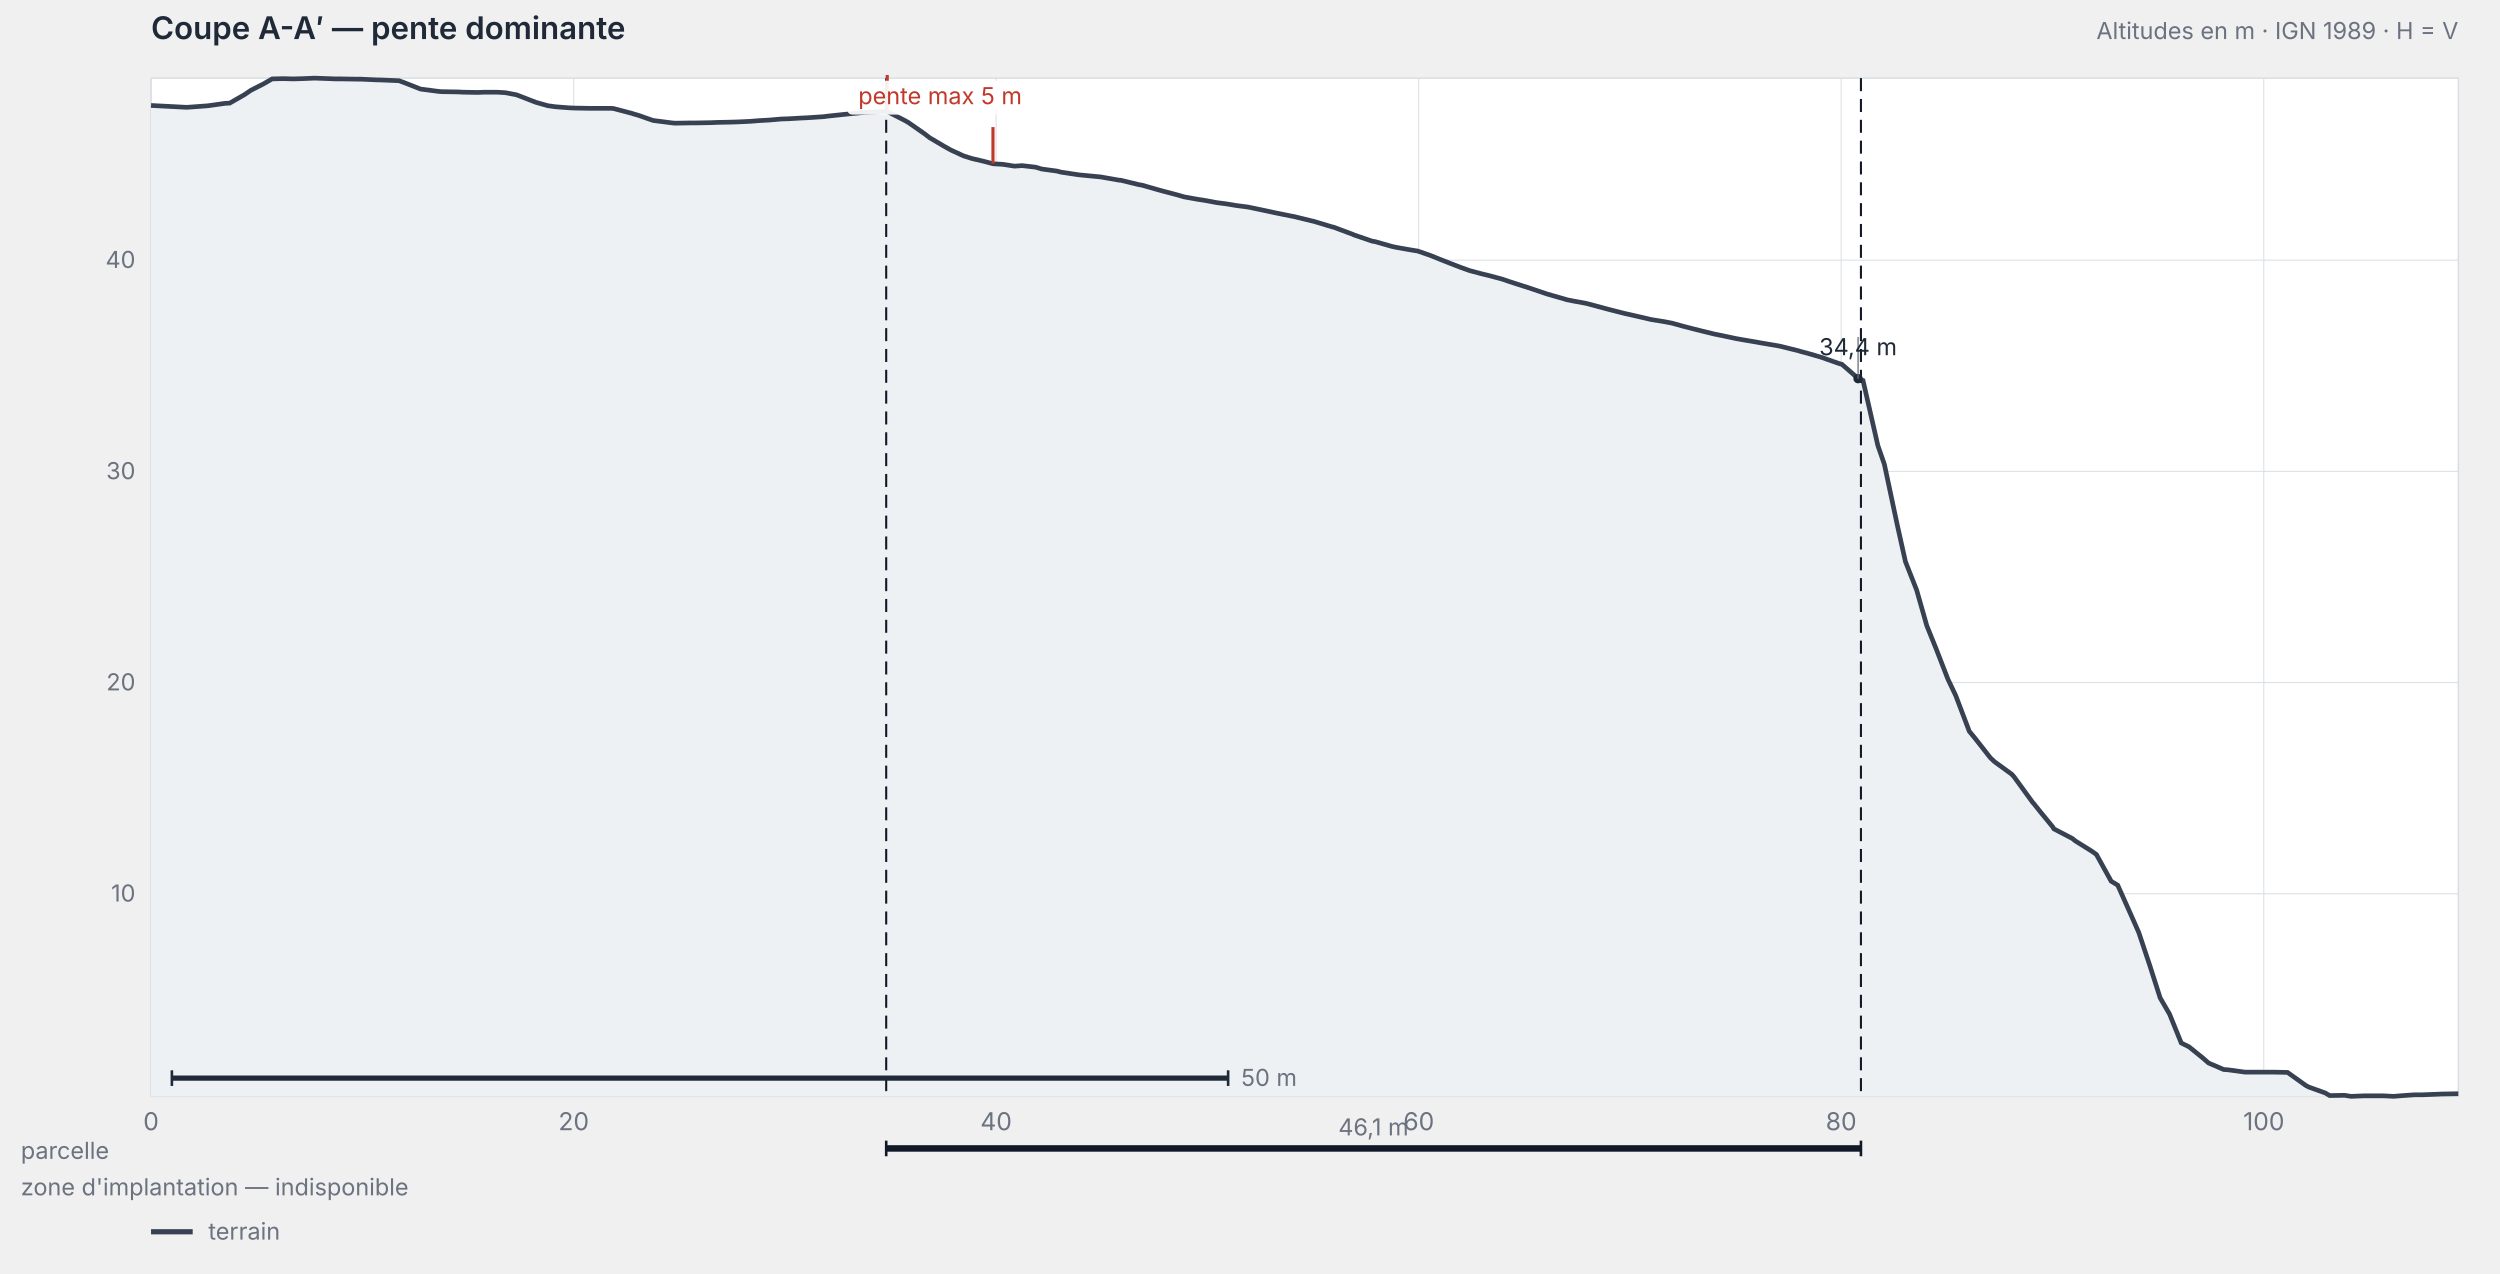
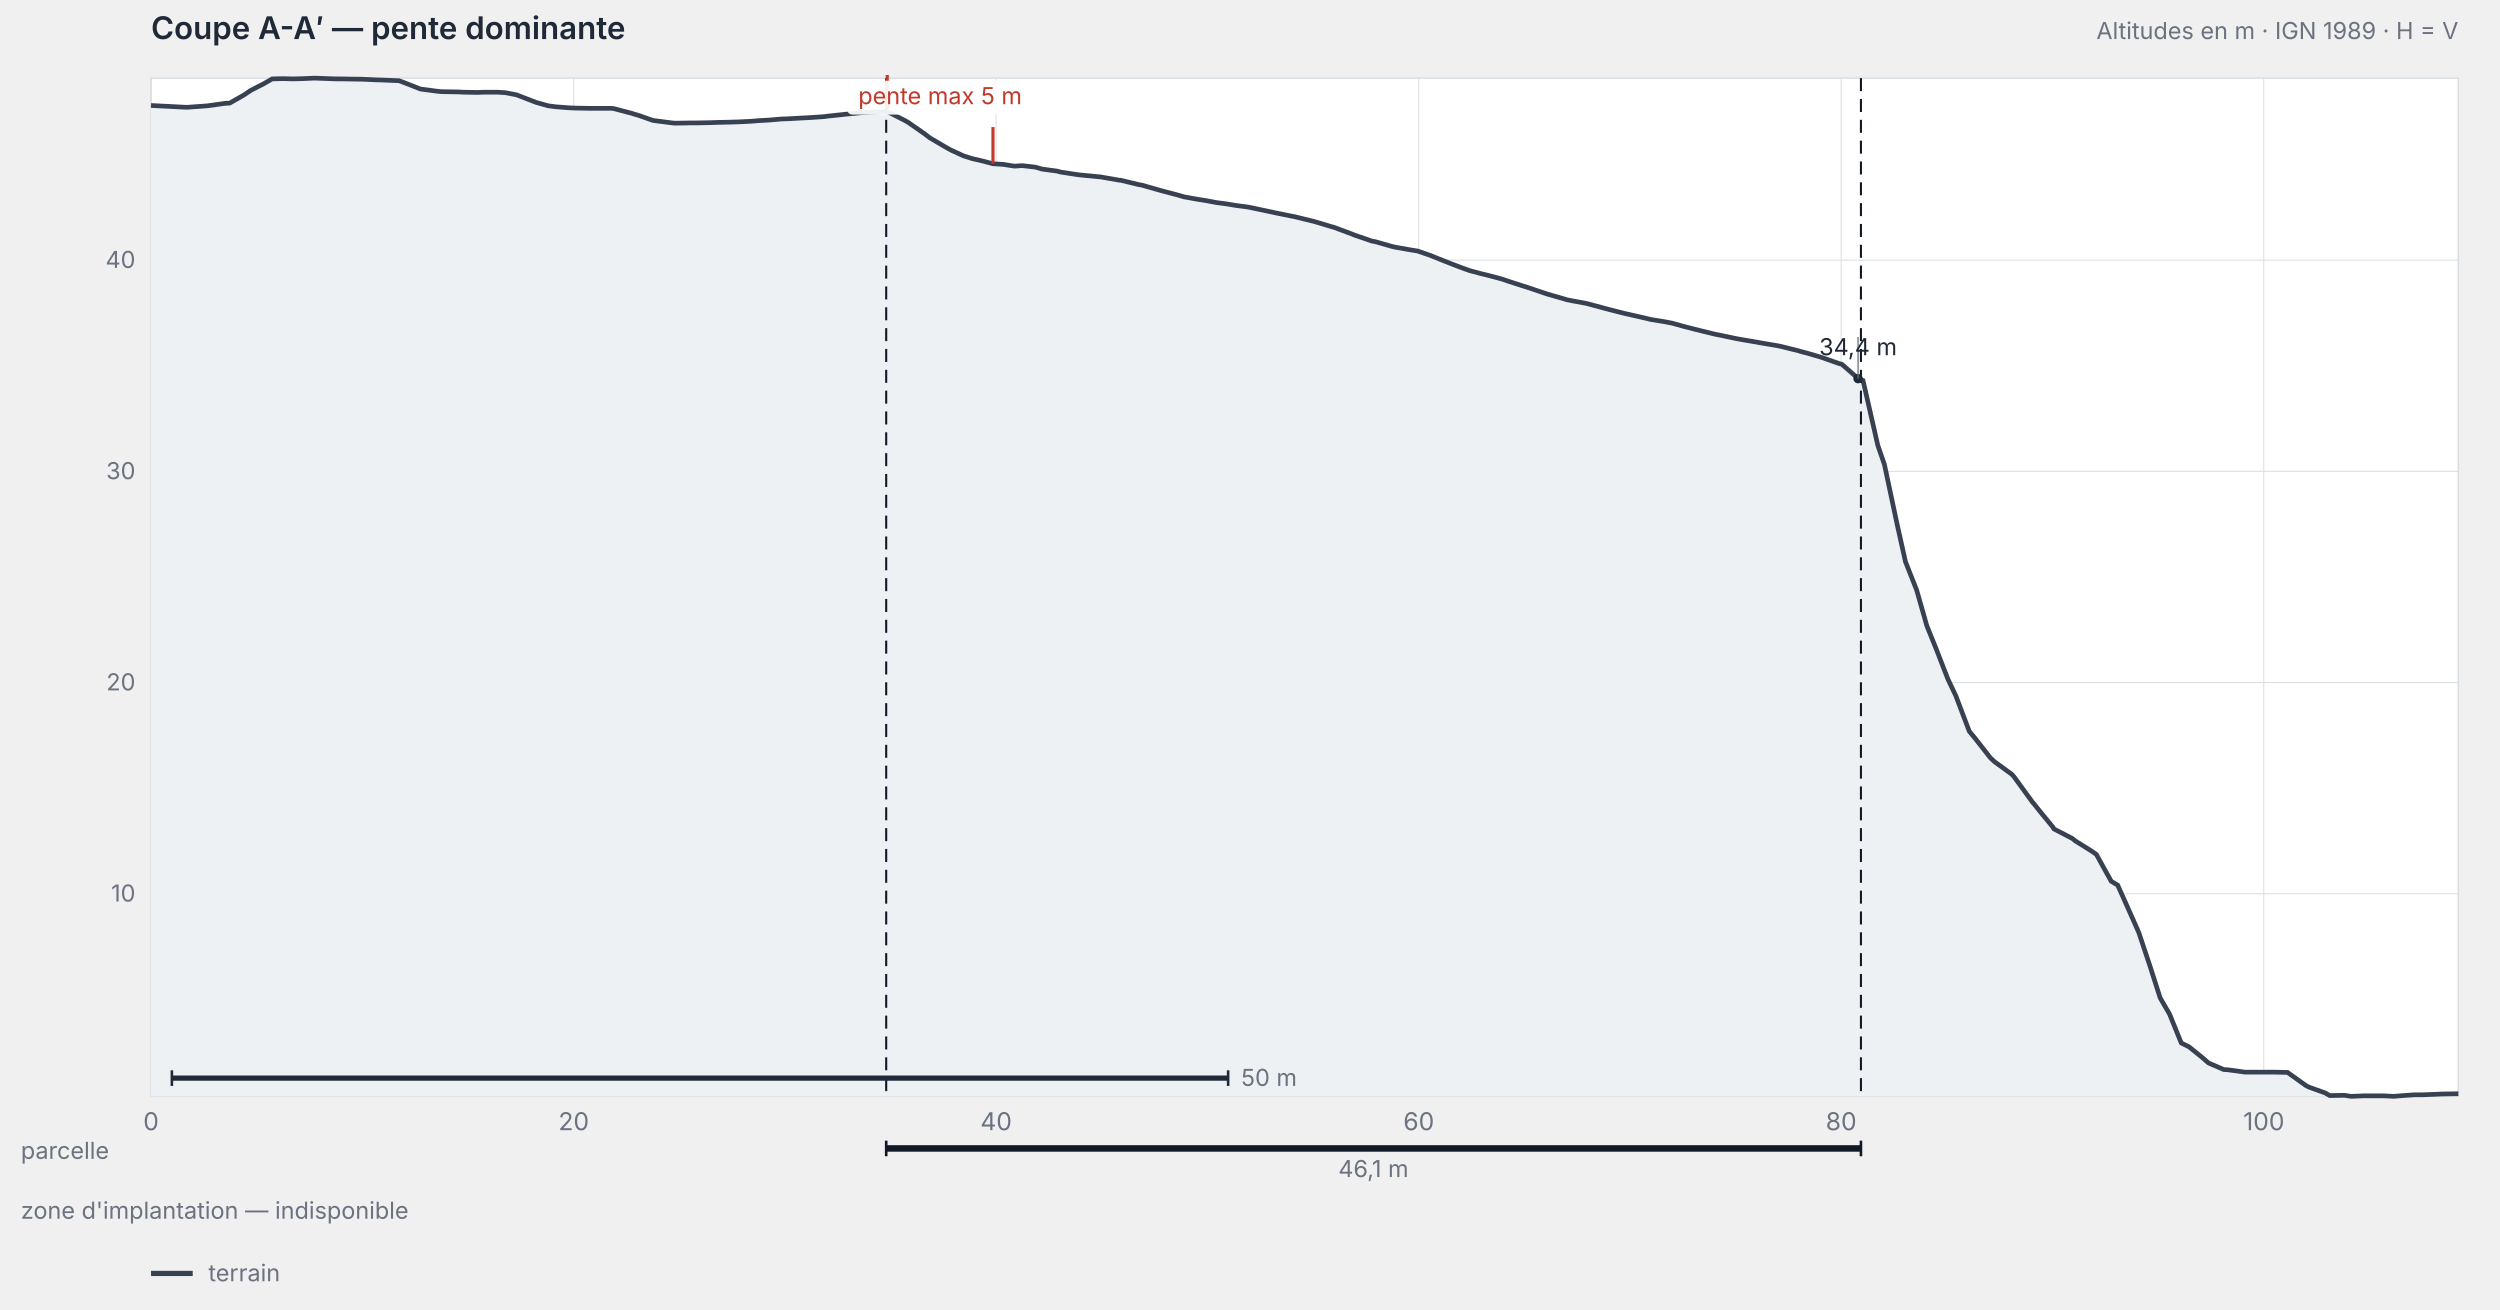
- <svg xmlns="http://www.w3.org/2000/svg" viewBox="0 0 960 489" width="960" height="489" role="img" aria-label="Coupe A-A′ — pente dominante" font-family="Inter, Helvetica, Arial, sans-serif" data-plot-x0="58.0" data-plot-x1="944.0" style="background:#ffffff">
+ <svg xmlns="http://www.w3.org/2000/svg" viewBox="0 0 960 503" width="960" height="503" role="img" aria-label="Coupe A-A′ — pente dominante" font-family="Inter, Helvetica, Arial, sans-serif" data-plot-x0="58.0" data-plot-x1="944.0" style="background:#ffffff">
  <text x="58" y="15" font-size="12" font-weight="600" fill="#1f2937">Coupe A-A′ — pente dominante</text>
  <text x="944" y="15" text-anchor="end" font-size="9" fill="#6b7280">Altitudes en m · IGN 1989 · H = V</text>
  <rect x="58.0" y="30" width="886.0" height="391.0" fill="#ffffff" stroke="#dadfe4" stroke-width="0.6" />
  <line x1="58.0" y1="30" x2="58.0" y2="421.0" stroke="#dadfe4" stroke-width="0.4" />
  <text x="58.0" y="434.0" text-anchor="middle" font-size="9.5" fill="#6b7280">0</text>
  <line x1="220.3" y1="30" x2="220.3" y2="421.0" stroke="#dadfe4" stroke-width="0.4" />
  <text x="220.3" y="434.0" text-anchor="middle" font-size="9.5" fill="#6b7280">20</text>
  <line x1="382.5" y1="30" x2="382.5" y2="421.0" stroke="#dadfe4" stroke-width="0.4" />
  <text x="382.5" y="434.0" text-anchor="middle" font-size="9.5" fill="#6b7280">40</text>
  <line x1="544.8" y1="30" x2="544.8" y2="421.0" stroke="#dadfe4" stroke-width="0.4" />
  <text x="544.8" y="434.0" text-anchor="middle" font-size="9.5" fill="#6b7280">60</text>
  <line x1="707.0" y1="30" x2="707.0" y2="421.0" stroke="#dadfe4" stroke-width="0.4" />
  <text x="707.0" y="434.0" text-anchor="middle" font-size="9.5" fill="#6b7280">80</text>
  <line x1="869.3" y1="30" x2="869.3" y2="421.0" stroke="#dadfe4" stroke-width="0.4" />
  <text x="869.3" y="434.0" text-anchor="middle" font-size="9.5" fill="#6b7280">100</text>
  <line x1="58.0" y1="343.2" x2="944.0" y2="343.2" stroke="#dadfe4" stroke-width="0.4" />
  <text x="52.0" y="346.2" text-anchor="end" font-size="9" fill="#6b7280">10</text>
  <line x1="58.0" y1="262.1" x2="944.0" y2="262.1" stroke="#dadfe4" stroke-width="0.4" />
  <text x="52.0" y="265.1" text-anchor="end" font-size="9" fill="#6b7280">20</text>
  <line x1="58.0" y1="181.0" x2="944.0" y2="181.0" stroke="#dadfe4" stroke-width="0.4" />
  <text x="52.0" y="184.0" text-anchor="end" font-size="9" fill="#6b7280">30</text>
  <line x1="58.0" y1="99.9" x2="944.0" y2="99.9" stroke="#dadfe4" stroke-width="0.4" />
  <text x="52.0" y="102.9" text-anchor="end" font-size="9" fill="#6b7280">40</text>
  <polygon points="58.0,40.5 63.7,40.8 63.9,40.8 65.7,40.9 71.4,41.2 71.9,41.2 78.8,40.7 80.0,40.6 86.3,39.7 88.2,39.6 93.8,36.4 96.3,34.7 101.2,32.2 104.5,30.3 108.7,30.2 112.6,30.3 116.2,30.2 120.8,30.0 123.6,30.1 128.9,30.3 131.1,30.3 137.1,30.4 138.6,30.4 145.2,30.7 146.0,30.7 153.3,31.0 153.5,31.1 155.4,31.8 161.0,34.0 161.5,34.2 168.4,35.1 169.6,35.2 175.9,35.3 177.8,35.4 183.4,35.5 185.9,35.4 190.9,35.4 194.1,35.6 198.3,36.4 202.2,37.9 205.8,39.3 210.4,40.6 213.3,41.0 218.5,41.4 220.7,41.5 226.7,41.6 228.2,41.6 234.8,41.6 235.7,41.7 242.9,43.6 243.1,43.7 245.2,44.3 250.6,46.2 251.1,46.3 258.1,47.2 259.2,47.3 265.5,47.2 267.4,47.2 273.0,47.1 275.5,47.0 280.5,46.9 283.7,46.8 287.9,46.6 291.8,46.3 295.4,46.1 300.0,45.7 302.9,45.6 308.1,45.3 310.3,45.2 316.3,44.8 317.8,44.6 324.4,43.9 325.3,43.8 332.6,43.1 332.8,43.1 334.9,43.0 340.2,42.8 340.7,42.8 347.7,46.4 348.9,47.1 355.2,51.5 357.0,52.9 362.6,56.2 365.1,57.6 370.1,59.9 373.3,60.9 377.6,61.9 381.4,62.9 385.0,63.1 389.6,63.8 392.5,63.6 397.7,64.2 400.0,64.9 405.9,65.7 407.4,66.1 414.0,67.1 414.9,67.2 422.2,67.9 422.4,67.9 424.7,68.3 429.8,69.2 430.3,69.2 437.3,70.9 438.5,71.1 444.8,72.9 446.6,73.4 452.3,74.9 454.7,75.6 459.7,76.5 462.9,77.0 467.2,77.8 471.0,78.3 474.6,78.9 479.2,79.5 482.1,80.1 487.3,81.2 489.6,81.7 495.5,82.9 497.1,83.2 503.6,84.8 504.5,85.0 511.8,87.2 512.0,87.2 514.4,88.1 519.5,90.0 519.9,90.2 526.9,92.6 528.1,92.8 534.4,94.6 536.2,95.0 541.9,96.0 544.4,96.4 549.3,98.1 552.5,99.4 556.8,101.1 560.7,102.6 564.3,103.9 568.8,105.1 571.7,105.8 576.9,107.2 579.2,108.0 585.1,109.9 586.7,110.4 593.2,112.6 594.1,112.9 601.4,115.0 601.6,115.1 604.2,115.6 609.1,116.5 609.5,116.6 616.6,118.5 617.7,118.8 624.0,120.4 625.8,120.8 631.5,122.1 634.0,122.7 639.0,123.5 642.1,124.1 646.4,125.3 650.3,126.3 653.9,127.2 658.4,128.3 661.4,128.9 666.6,130.0 668.8,130.4 674.7,131.4 676.3,131.7 682.8,132.8 683.8,133.0 691.0,134.8 691.2,134.9 693.9,135.6 698.7,137.0 699.1,137.1 706.2,139.6 707.3,139.9 713.6,145.4 715.4,146.1 721.1,171.1 723.6,178.3 728.6,201.8 731.7,215.7 736.0,226.6 739.9,240.3 743.5,249.2 748.0,260.8 751.0,267.1 756.2,280.8 758.5,283.6 764.3,291.0 765.9,292.5 772.5,297.3 773.4,298.3 780.6,308.2 780.9,308.5 783.7,312.0 788.3,317.6 788.7,318.3 795.8,322.0 796.9,322.9 803.3,326.9 805.0,328.1 810.7,338.4 813.2,339.9 818.2,351.1 821.3,358.1 825.7,371.3 829.5,383.2 833.1,389.4 837.6,400.5 840.6,402.0 845.8,406.2 848.1,408.2 853.9,410.7 855.5,410.8 862.1,411.7 863.0,411.7 870.2,411.7 870.5,411.7 873.4,411.7 877.9,411.8 878.4,411.8 885.4,416.8 886.5,417.4 892.9,419.7 894.6,420.7 900.3,420.6 902.8,421.0 907.8,420.8 910.9,420.8 915.3,420.8 919.1,421.0 922.8,420.7 927.2,420.4 930.2,420.4 935.4,420.2 937.7,420.1 943.5,420.0 944.0,420.0 944.0,421.0 58.0,421.0" fill="#eef1f4" stroke="none" />
  <polyline points="58.0,40.5 63.7,40.8 63.9,40.8 65.7,40.9 71.4,41.2 71.9,41.2 78.8,40.7 80.0,40.6 86.3,39.7 88.2,39.6 93.8,36.4 96.3,34.7 101.2,32.2 104.5,30.3 108.7,30.2 112.6,30.3 116.2,30.2 120.8,30.0 123.6,30.1 128.9,30.3 131.1,30.3 137.1,30.4 138.6,30.4 145.2,30.7 146.0,30.7 153.3,31.0 153.5,31.1 155.4,31.8 161.0,34.0 161.5,34.2 168.4,35.1 169.6,35.2 175.9,35.3 177.8,35.4 183.4,35.5 185.9,35.4 190.9,35.4 194.1,35.6 198.3,36.4 202.2,37.9 205.8,39.3 210.4,40.6 213.3,41.0 218.5,41.4 220.7,41.5 226.7,41.6 228.2,41.6 234.8,41.6 235.7,41.7 242.9,43.6 243.1,43.7 245.2,44.3 250.6,46.2 251.1,46.3 258.1,47.2 259.2,47.3 265.5,47.2 267.4,47.2 273.0,47.1 275.5,47.0 280.5,46.9 283.7,46.8 287.9,46.6 291.8,46.3 295.4,46.1 300.0,45.7 302.9,45.6 308.1,45.3 310.3,45.2 316.3,44.8 317.8,44.6 324.4,43.9 325.3,43.8 332.6,43.1 332.8,43.1 334.9,43.0 340.2,42.8 340.7,42.8 347.7,46.4 348.9,47.1 355.2,51.5 357.0,52.9 362.6,56.2 365.1,57.6 370.1,59.9 373.3,60.9 377.6,61.9 381.4,62.9 385.0,63.1 389.6,63.8 392.5,63.6 397.7,64.2 400.0,64.9 405.9,65.7 407.4,66.1 414.0,67.1 414.9,67.2 422.2,67.9 422.4,67.9 424.7,68.3 429.8,69.2 430.3,69.2 437.3,70.9 438.5,71.1 444.8,72.9 446.6,73.4 452.3,74.9 454.7,75.6 459.7,76.5 462.9,77.0 467.2,77.8 471.0,78.3 474.6,78.9 479.2,79.5 482.1,80.1 487.3,81.2 489.6,81.7 495.5,82.9 497.1,83.2 503.6,84.8 504.5,85.0 511.8,87.2 512.0,87.2 514.4,88.1 519.5,90.0 519.9,90.2 526.9,92.6 528.1,92.8 534.4,94.6 536.2,95.0 541.9,96.0 544.4,96.4 549.3,98.1 552.5,99.4 556.8,101.1 560.7,102.6 564.3,103.9 568.8,105.1 571.7,105.8 576.9,107.2 579.2,108.0 585.1,109.9 586.7,110.4 593.2,112.6 594.1,112.9 601.4,115.0 601.6,115.1 604.2,115.6 609.1,116.5 609.5,116.6 616.6,118.5 617.7,118.8 624.0,120.4 625.8,120.8 631.5,122.1 634.0,122.7 639.0,123.5 642.1,124.1 646.4,125.3 650.3,126.3 653.9,127.2 658.4,128.3 661.4,128.9 666.6,130.0 668.8,130.4 674.7,131.4 676.3,131.7 682.8,132.8 683.8,133.0 691.0,134.8 691.2,134.9 693.9,135.6 698.7,137.0 699.1,137.1 706.2,139.6 707.3,139.9 713.6,145.4 715.4,146.1 721.1,171.1 723.6,178.3 728.6,201.8 731.7,215.7 736.0,226.6 739.9,240.3 743.5,249.2 748.0,260.8 751.0,267.1 756.2,280.8 758.5,283.6 764.3,291.0 765.9,292.5 772.5,297.3 773.4,298.3 780.6,308.2 780.9,308.5 783.7,312.0 788.3,317.6 788.7,318.3 795.8,322.0 796.9,322.9 803.3,326.9 805.0,328.1 810.7,338.4 813.2,339.9 818.2,351.1 821.3,358.1 825.7,371.3 829.5,383.2 833.1,389.4 837.6,400.5 840.6,402.0 845.8,406.2 848.1,408.2 853.9,410.7 855.5,410.8 862.1,411.7 863.0,411.7 870.2,411.7 870.5,411.7 873.4,411.7 877.9,411.8 878.4,411.8 885.4,416.8 886.5,417.4 892.9,419.7 894.6,420.7 900.3,420.6 902.8,421.0 907.8,420.8 910.9,420.8 915.3,420.8 919.1,421.0 922.8,420.7 927.2,420.4 930.2,420.4 935.4,420.2 937.7,420.1 943.5,420.0 944.0,420.0" fill="none" stroke="#374151" stroke-width="1.8" />
  <line x1="340.3" y1="30" x2="340.3" y2="421.0" stroke="#111827" stroke-width="0.8" stroke-dasharray="5 3" />
  <line x1="714.6" y1="30" x2="714.6" y2="421.0" stroke="#111827" stroke-width="0.8" stroke-dasharray="5 3" />
  <line x1="340.7" y1="42.8" x2="340.7" y2="28.8" stroke="#c0392b" stroke-width="1.2" />
  <line x1="381.3" y1="62.8" x2="381.3" y2="48.8" stroke="#c0392b" stroke-width="1.2" />
  <circle cx="713.5" cy="145.4" r="1.8" fill="#1f2937" />
  <line x1="713.5" y1="145.4" x2="713.5" y2="129.4" stroke="#6b7280" stroke-width="0.5" />
  <text x="713.5" y="136.4" text-anchor="middle" font-size="9" fill="#1f2937">34,4 m</text>
  <line x1="66.0" y1="414.0" x2="471.6" y2="414.0" stroke="#1f2937" stroke-width="2" />
  <line x1="66.0" y1="411.0" x2="66.0" y2="417.0" stroke="#1f2937" stroke-width="1" />
  <line x1="471.6" y1="411.0" x2="471.6" y2="417.0" stroke="#1f2937" stroke-width="1" />
  <text x="476.6" y="417.0" font-size="9" fill="#6b7280">50 m</text>
  <text x="8" y="445.0" font-size="9" fill="#6b7280">parcelle</text>
  <line x1="340.3" y1="441.0" x2="714.6" y2="441.0" stroke="#111827" stroke-width="2.5" data-band="parcelle" data-d0="34.80" data-d1="80.93" />
  <line x1="340.3" y1="438.0" x2="340.3" y2="444.0" stroke="#111827" stroke-width="1" />
  <line x1="714.6" y1="438.0" x2="714.6" y2="444.0" stroke="#111827" stroke-width="1" />
-   <text x="527.4" y="436.0" text-anchor="middle" font-size="9" fill="#6b7280">46,1 m</text>
-   <text x="8" y="459.0" font-size="9" fill="#6b7280">zone d'implantation — indisponible</text>
-   <line x1="58.0" y1="473.0" x2="74.0" y2="473.0" stroke="#374151" stroke-width="2" />
-   <text x="80.0" y="476.0" font-size="9" fill="#6b7280">terrain</text>
+   <text x="527.4" y="452.0" text-anchor="middle" font-size="9" fill="#6b7280">46,1 m</text>
+   <text x="8" y="468.0" font-size="9" fill="#6b7280">zone d'implantation — indisponible</text>
+   <line x1="58.0" y1="489.0" x2="74.0" y2="489.0" stroke="#374151" stroke-width="2" />
+   <text x="80.0" y="492.0" font-size="9" fill="#6b7280">terrain</text>
  <rect x="325.3" y="31.0" width="71.5" height="13.0" rx="2" fill="#ffffff" opacity="0.92" />
  <text x="361.0" y="40.0" text-anchor="middle" font-size="9" fill="#c0392b">pente max 5 m</text>
</svg>
